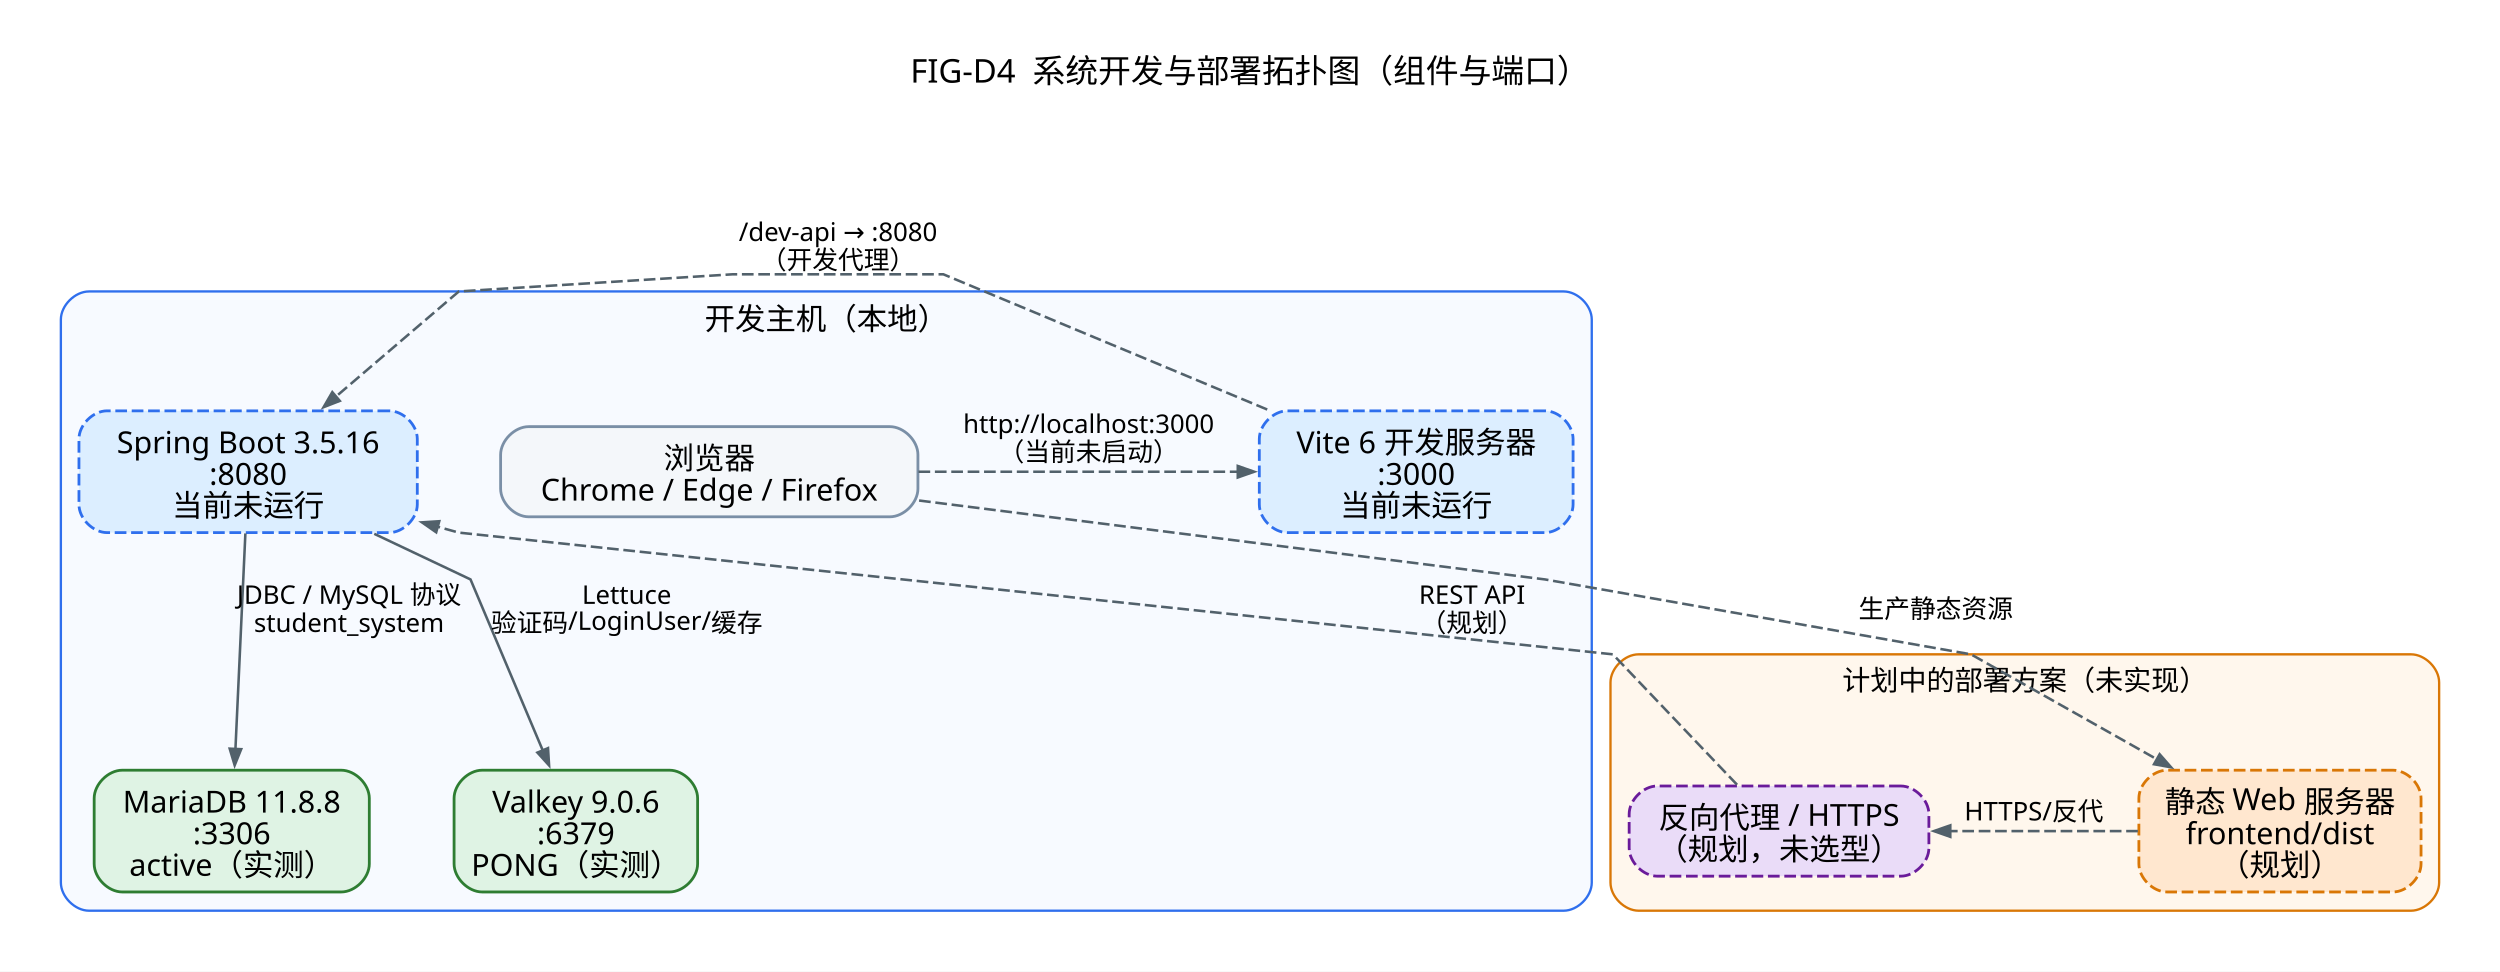
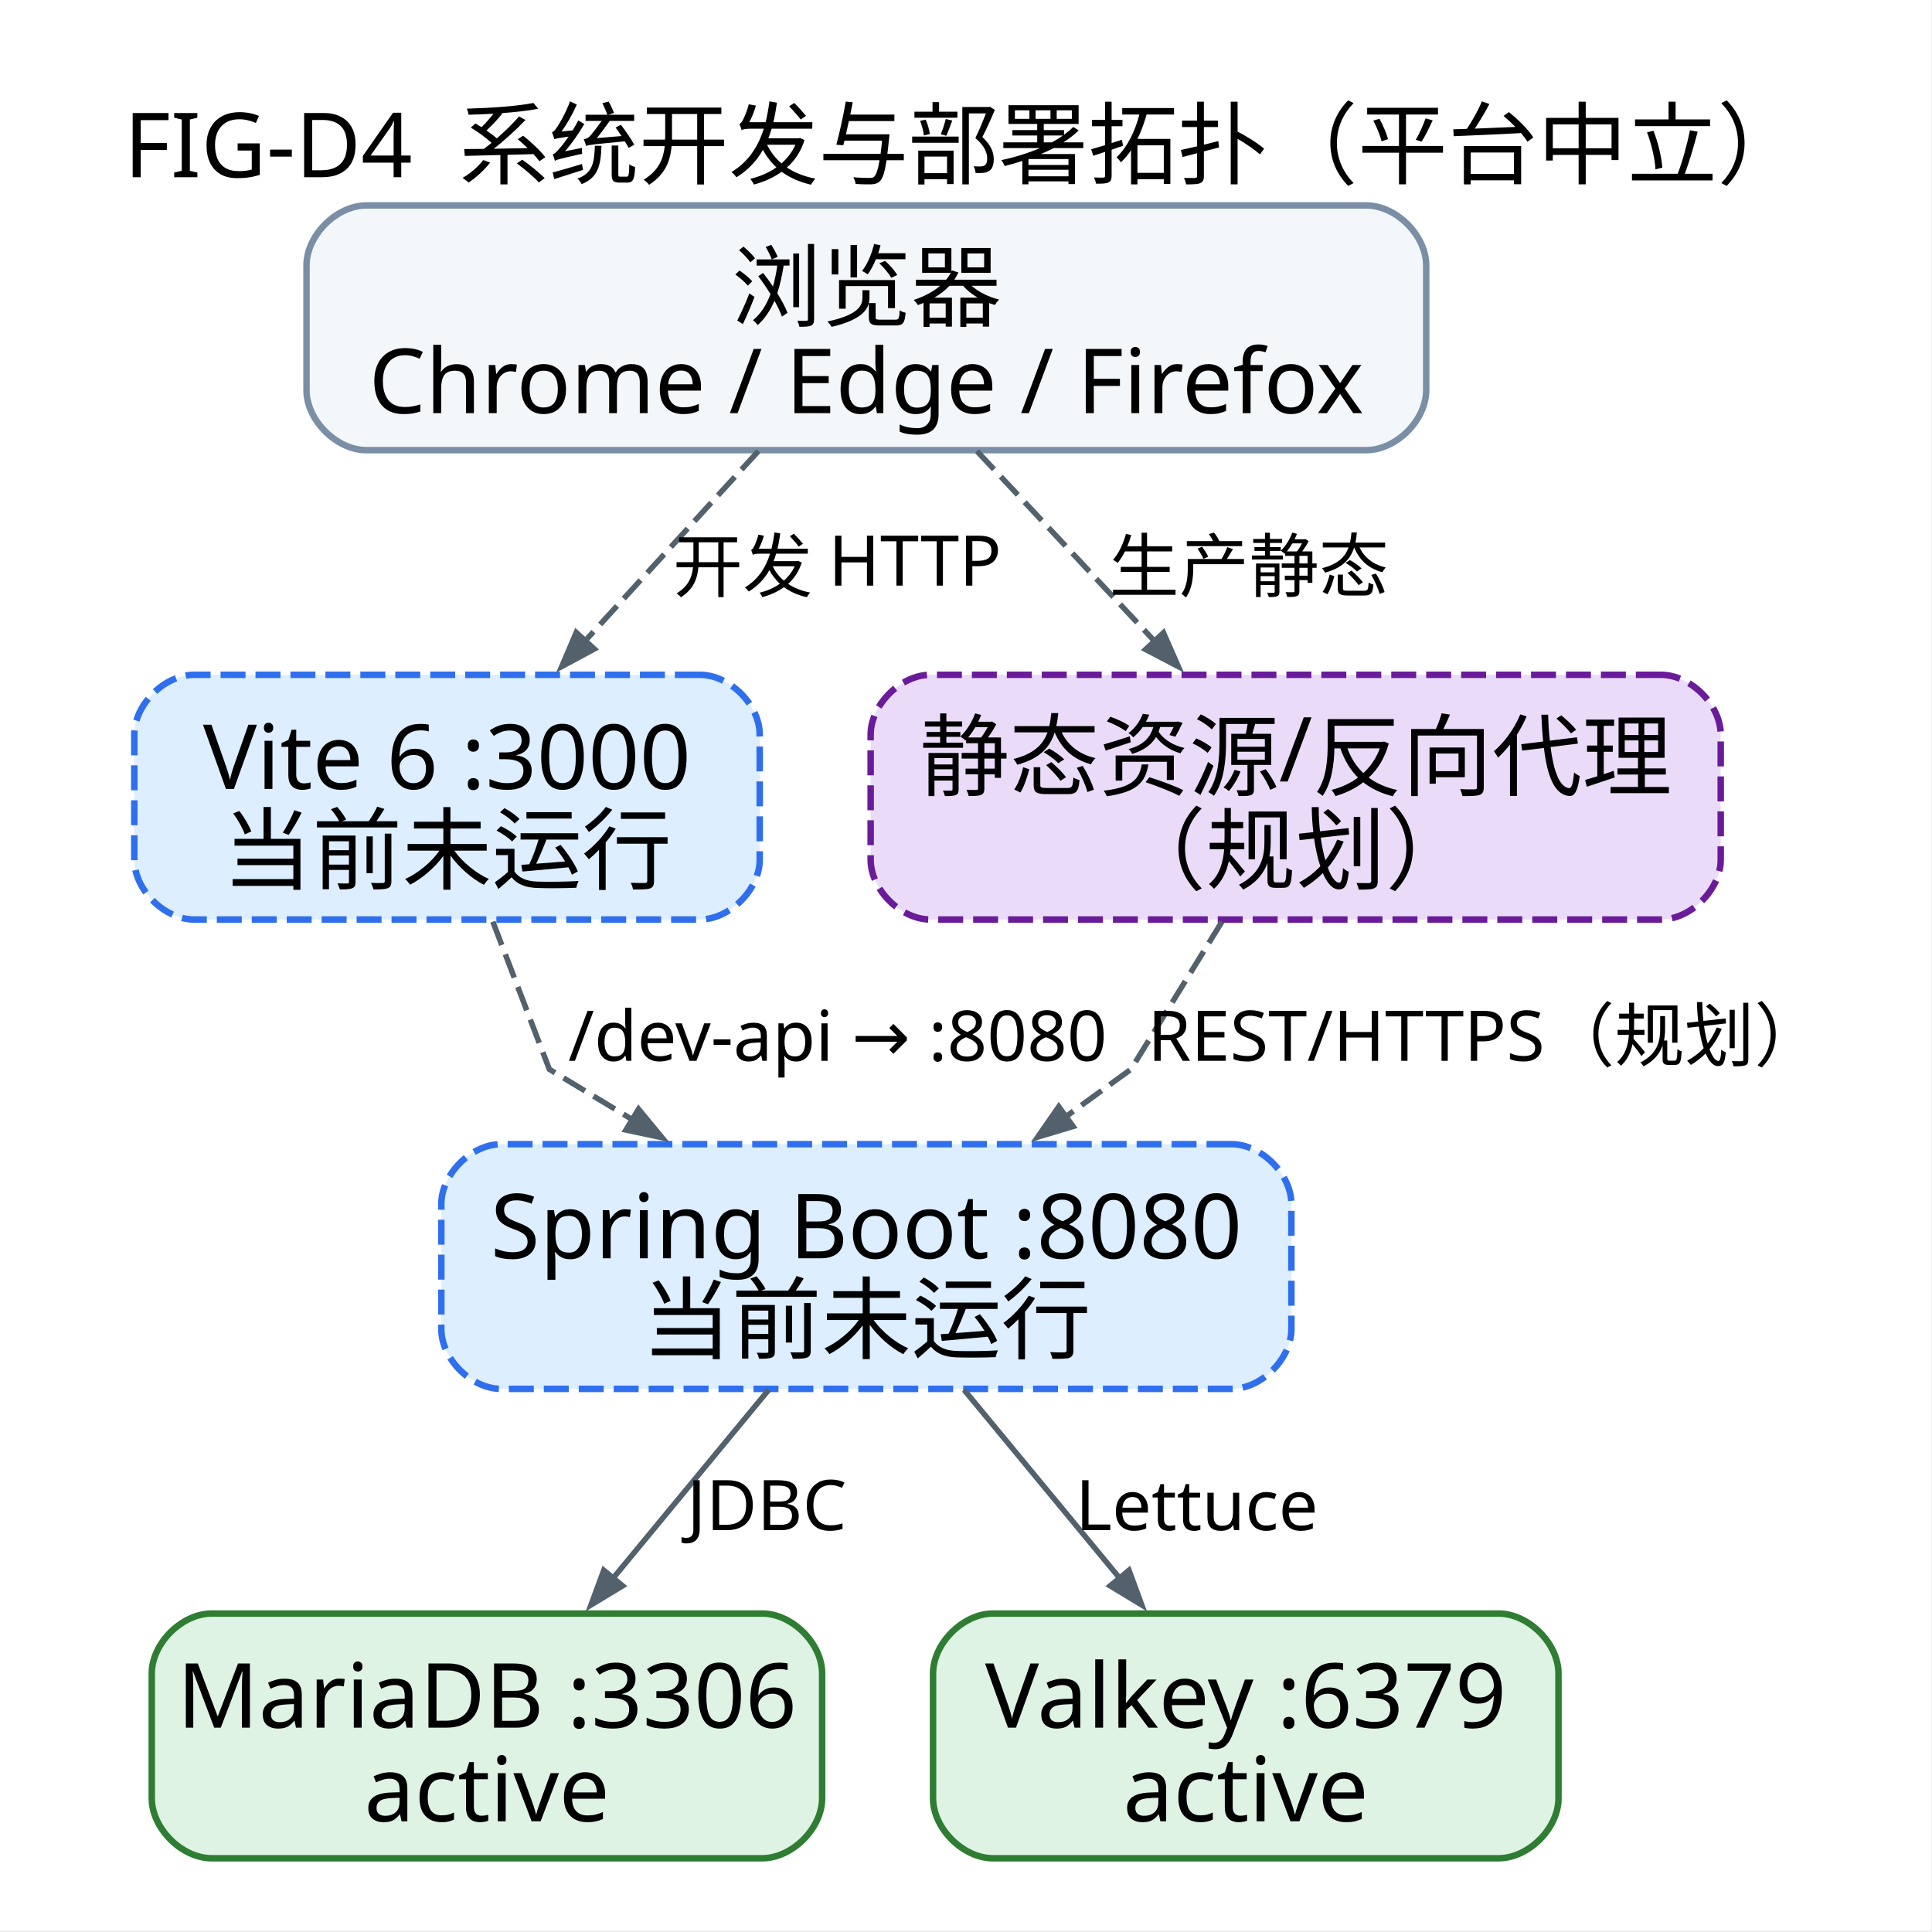
- <svg xmlns="http://www.w3.org/2000/svg" width="1068pt" height="415pt" viewBox="0.00 0.00 1068.00 415.00">
-   <g id="graph0" class="graph" transform="scale(1 1) rotate(0) translate(18 397.05)">
-     <polygon fill="#ffffff" stroke="none" points="-18,18 -18,-397.05 1050,-397.05 1050,18 -18,18" />
-     <text xml:space="preserve" text-anchor="middle" x="516" y="-361.75" font-family="SimHei" font-size="14.00">FIG-D4  系统开发与部署拓扑图（组件与端口）</text>
-     <g id="clust1" class="cluster">
-       <path fill="#f7faff" stroke="#2f6fed" d="M20,-8C20,-8 650,-8 650,-8 656,-8 662,-14 662,-20 662,-20 662,-260.54 662,-260.54 662,-266.54 656,-272.54 650,-272.54 650,-272.54 20,-272.54 20,-272.54 14,-272.54 8,-266.54 8,-260.54 8,-260.54 8,-20 8,-20 8,-14 14,-8 20,-8" />
-       <text xml:space="preserve" text-anchor="middle" x="335" y="-256.19" font-family="SimHei" font-size="13.00">开发主机（本地）</text>
-     </g>
-     <g id="clust2" class="cluster">
-       <path fill="#fff7ed" stroke="#d97706" d="M682,-8C682,-8 1012,-8 1012,-8 1018,-8 1024,-14 1024,-20 1024,-20 1024,-105.52 1024,-105.52 1024,-111.52 1018,-117.52 1012,-117.52 1012,-117.52 682,-117.52 682,-117.52 676,-117.52 670,-111.52 670,-105.52 670,-105.52 670,-20 670,-20 670,-14 676,-8 682,-8" />
-       <text xml:space="preserve" text-anchor="middle" x="847" y="-102.12" font-family="SimHei" font-size="12.00">计划中的部署方案（未实现）</text>
-     </g>
+ <svg xmlns="http://www.w3.org/2000/svg" width="387pt" height="387pt" viewBox="0.00 0.00 387.00 387.00">
+   <g id="graph0" class="graph" transform="scale(1 1) rotate(0) translate(14.4 372.23)">
+     <polygon fill="#ffffff" stroke="none" points="-14.4,14.4 -14.4,-372.23 372.4,-372.23 372.4,14.4 -14.4,14.4" />
+     <text xml:space="preserve" text-anchor="middle" x="179" y="-336.73" font-family="SimHei" font-size="18.00">FIG-D4  系统开发与部署拓扑（平台中立）</text>
    <g id="node1" class="node">
-       <path fill="#f4f7fa" stroke="#7a8fa6" stroke-width="1.2" d="M362.14,-214.79C362.14,-214.79 207.86,-214.79 207.86,-214.79 201.86,-214.79 195.86,-208.79 195.86,-202.79 195.86,-202.79 195.86,-188.27 195.86,-188.27 195.86,-182.27 201.86,-176.27 207.86,-176.27 207.86,-176.27 362.14,-176.27 362.14,-176.27 368.14,-176.27 374.14,-182.27 374.14,-188.27 374.14,-188.27 374.14,-202.79 374.14,-202.79 374.14,-208.79 368.14,-214.79 362.14,-214.79" />
-       <text xml:space="preserve" text-anchor="middle" x="285" y="-196.68" font-family="SimHei" font-size="13.00">浏览器</text>
-       <text xml:space="preserve" text-anchor="middle" x="285" y="-183.18" font-family="SimHei" font-size="13.00">Chrome / Edge / Firefox</text>
+       <path fill="#f4f7fa" stroke="#7a8fa6" stroke-width="1.3" d="M259.28,-331.08C259.28,-331.08 59,-331.08 59,-331.08 53,-331.08 47,-325.08 47,-319.08 47,-319.08 47,-294.06 47,-294.06 47,-288.06 53,-282.06 59,-282.06 59,-282.06 259.28,-282.06 259.28,-282.06 265.28,-282.06 271.28,-288.06 271.28,-294.06 271.28,-294.06 271.28,-319.08 271.28,-319.08 271.28,-325.08 265.28,-331.08 259.28,-331.08" />
+       <text xml:space="preserve" text-anchor="middle" x="159.14" y="-308.22" font-family="SimHei" font-size="18.00">浏览器</text>
+       <text xml:space="preserve" text-anchor="middle" x="159.14" y="-289.47" font-family="SimHei" font-size="18.00">Chrome / Edge / Firefox</text>
    </g>
    <g id="node2" class="node">
-       <path fill="#dceeff" stroke="#2f6fed" stroke-width="1.2" stroke-dasharray="5,2" d="M642.02,-221.54C642.02,-221.54 531.98,-221.54 531.98,-221.54 525.98,-221.54 519.98,-215.54 519.98,-209.54 519.98,-209.54 519.98,-181.52 519.98,-181.52 519.98,-175.52 525.98,-169.52 531.98,-169.52 531.98,-169.52 642.02,-169.52 642.02,-169.52 648.02,-169.52 654.02,-175.52 654.02,-181.52 654.02,-181.52 654.02,-209.54 654.02,-209.54 654.02,-215.54 648.02,-221.54 642.02,-221.54" />
-       <text xml:space="preserve" text-anchor="middle" x="587" y="-203.43" font-family="SimHei" font-size="13.00">Vite 6 开发服务器</text>
-       <text xml:space="preserve" text-anchor="middle" x="587" y="-189.93" font-family="SimHei" font-size="13.00">:3000</text>
-       <text xml:space="preserve" text-anchor="middle" x="587" y="-176.43" font-family="SimHei" font-size="13.00">当前未运行</text>
+       <path fill="#dceeff" stroke="#2f6fed" stroke-width="1.3" stroke-dasharray="5,2" d="M125.78,-237.06C125.78,-237.06 24.5,-237.06 24.5,-237.06 18.5,-237.06 12.5,-231.06 12.5,-225.06 12.5,-225.06 12.5,-200.04 12.5,-200.04 12.5,-194.04 18.5,-188.04 24.5,-188.04 24.5,-188.04 125.78,-188.04 125.78,-188.04 131.78,-188.04 137.78,-194.04 137.78,-200.04 137.78,-200.04 137.78,-225.06 137.78,-225.06 137.78,-231.06 131.78,-237.06 125.78,-237.06" />
+       <text xml:space="preserve" text-anchor="middle" x="75.14" y="-214.2" font-family="SimHei" font-size="18.00">Vite 6 :3000</text>
+       <text xml:space="preserve" text-anchor="middle" x="75.14" y="-195.45" font-family="SimHei" font-size="18.00">当前未运行</text>
    </g>
    <g id="edge1" class="edge">
-       <path fill="none" stroke="#52616b" stroke-width="1.1" stroke-dasharray="5,2" d="M374.38,-195.53C417.83,-195.53 469.49,-195.53 511.01,-195.53" />
-       <polygon fill="#52616b" stroke="#52616b" stroke-width="1.1" points="510.78,-197.98 517.78,-195.53 510.78,-193.08 510.78,-197.98" />
-       <text xml:space="preserve" text-anchor="middle" x="447.06" y="-212.08" font-family="SimHei" font-size="11.00">http://localhost:3000</text>
-       <text xml:space="preserve" text-anchor="middle" x="447.06" y="-200.08" font-family="SimHei" font-size="11.00">（当前未启动）</text>
+       <path fill="none" stroke="#52616b" stroke-width="1.1" stroke-dasharray="5,2" d="M137.51,-281.87C126.92,-270.26 114.04,-256.15 102.74,-243.78" />
+       <polygon fill="#52616b" stroke="#52616b" stroke-width="1.1" points="104.65,-242.23 98.12,-238.72 101.03,-245.54 104.65,-242.23" />
+       <text xml:space="preserve" text-anchor="middle" x="153.3" y="-253.76" font-family="SimHei" font-size="14.00">开发 HTTP</text>
    </g>
    <g id="node6" class="node">
-       <path fill="#ffe7cf" stroke="#d97706" stroke-width="1.2" stroke-dasharray="5,2" d="M1004.27,-68.02C1004.27,-68.02 907.73,-68.02 907.73,-68.02 901.73,-68.02 895.73,-62.02 895.73,-56.02 895.73,-56.02 895.73,-28 895.73,-28 895.73,-22 901.73,-16 907.73,-16 907.73,-16 1004.27,-16 1004.27,-16 1010.27,-16 1016.27,-22 1016.27,-28 1016.27,-28 1016.27,-56.02 1016.27,-56.02 1016.27,-62.02 1010.27,-68.02 1004.27,-68.02" />
-       <text xml:space="preserve" text-anchor="middle" x="956" y="-49.91" font-family="SimHei" font-size="13.00">静态 Web 服务器</text>
-       <text xml:space="preserve" text-anchor="middle" x="956" y="-36.41" font-family="SimHei" font-size="13.00">frontend/dist</text>
-       <text xml:space="preserve" text-anchor="middle" x="956" y="-22.91" font-family="SimHei" font-size="13.00">（规划）</text>
+       <path fill="#eadcf8" stroke="#6a1b9a" stroke-width="1.3" stroke-dasharray="5,2" d="M318.28,-237.06C318.28,-237.06 172,-237.06 172,-237.06 166,-237.06 160,-231.06 160,-225.06 160,-225.06 160,-200.04 160,-200.04 160,-194.04 166,-188.04 172,-188.04 172,-188.04 318.28,-188.04 318.28,-188.04 324.28,-188.04 330.28,-194.04 330.28,-200.04 330.28,-200.04 330.28,-225.06 330.28,-225.06 330.28,-231.06 324.28,-237.06 318.28,-237.06" />
+       <text xml:space="preserve" text-anchor="middle" x="245.14" y="-214.2" font-family="SimHei" font-size="18.00">静态资源/反向代理</text>
+       <text xml:space="preserve" text-anchor="middle" x="245.14" y="-195.45" font-family="SimHei" font-size="18.00">（规划）</text>
    </g>
    <g id="edge5" class="edge">
-       <path fill="none" stroke="#52616b" stroke-width="1.1" stroke-dasharray="5,2" d="M374.63,-183.23C480.38,-169.9 642,-149.52 642,-149.52 642,-149.52 824,-117.52 824,-117.52 824,-117.52 866.81,-93.36 903.66,-72.55" />
-       <polygon fill="#52616b" stroke="#52616b" stroke-width="1.1" points="904.6,-74.84 909.49,-69.26 902.19,-70.57 904.6,-74.84" />
-       <text xml:space="preserve" text-anchor="middle" x="808.94" y="-133.07" font-family="SimHei" font-size="11.00">生产静态资源</text>
+       <path fill="none" stroke="#52616b" stroke-width="1.1" stroke-dasharray="5,2" d="M181.29,-281.87C192.14,-270.26 205.33,-256.15 216.89,-243.78" />
+       <polygon fill="#52616b" stroke="#52616b" stroke-width="1.1" points="218.65,-245.49 221.64,-238.7 215.07,-242.14 218.65,-245.49" />
+       <text xml:space="preserve" text-anchor="middle" x="235.79" y="-253.76" font-family="SimHei" font-size="14.00">生产静态</text>
    </g>
    <g id="node3" class="node">
-       <path fill="#dceeff" stroke="#2f6fed" stroke-width="1.2" stroke-dasharray="5,2" d="M148.27,-221.54C148.27,-221.54 27.73,-221.54 27.73,-221.54 21.73,-221.54 15.73,-215.54 15.73,-209.54 15.73,-209.54 15.73,-181.52 15.73,-181.52 15.73,-175.52 21.73,-169.52 27.73,-169.52 27.73,-169.52 148.27,-169.52 148.27,-169.52 154.27,-169.52 160.27,-175.52 160.27,-181.52 160.27,-181.52 160.27,-209.54 160.27,-209.54 160.27,-215.54 154.27,-221.54 148.27,-221.54" />
-       <text xml:space="preserve" text-anchor="middle" x="88" y="-203.43" font-family="SimHei" font-size="13.00">Spring Boot 3.5.16</text>
-       <text xml:space="preserve" text-anchor="middle" x="88" y="-189.93" font-family="SimHei" font-size="13.00">:8080</text>
-       <text xml:space="preserve" text-anchor="middle" x="88" y="-176.43" font-family="SimHei" font-size="13.00">当前未运行</text>
+       <path fill="#dceeff" stroke="#2f6fed" stroke-width="1.3" stroke-dasharray="5,2" d="M232.28,-143.04C232.28,-143.04 86,-143.04 86,-143.04 80,-143.04 74,-137.04 74,-131.04 74,-131.04 74,-106.02 74,-106.02 74,-100.02 80,-94.02 86,-94.02 86,-94.02 232.28,-94.02 232.28,-94.02 238.28,-94.02 244.28,-100.02 244.28,-106.02 244.28,-106.02 244.28,-131.04 244.28,-131.04 244.28,-137.04 238.28,-143.04 232.28,-143.04" />
+       <text xml:space="preserve" text-anchor="middle" x="159.14" y="-120.18" font-family="SimHei" font-size="18.00">Spring Boot :8080</text>
+       <text xml:space="preserve" text-anchor="middle" x="159.14" y="-101.43" font-family="SimHei" font-size="18.00">当前未运行</text>
    </g>
    <g id="edge2" class="edge">
-       <path fill="none" stroke="#52616b" stroke-width="1.1" stroke-dasharray="5,2" d="M523.36,-222.1C464.15,-246.82 385,-279.87 385,-279.87 385,-279.87 295,-279.87 295,-279.87 295,-279.87 178,-272.54 178,-272.54 178,-272.54 150.2,-248.75 125.5,-227.62" />
-       <polygon fill="#52616b" stroke="#52616b" stroke-width="1.1" points="127.15,-225.8 120.24,-223.11 123.96,-229.53 127.15,-225.8" />
-       <text xml:space="preserve" text-anchor="middle" x="340" y="-294.09" font-family="SimHei" font-size="11.00">/dev-api → :8080</text>
-       <text xml:space="preserve" text-anchor="middle" x="340" y="-282.09" font-family="SimHei" font-size="11.00">（开发代理）</text>
+       <path fill="none" stroke="#52616b" stroke-width="1.1" stroke-dasharray="5,2" d="M84.32,-187.61C89.77,-173.36 95.64,-158.04 95.64,-158.04 95.64,-158.04 102.83,-153.68 112.36,-147.9" />
+       <polygon fill="#52616b" stroke="#52616b" stroke-width="1.1" points="113.51,-150.07 118.23,-144.34 110.97,-145.88 113.51,-150.07" />
+       <text xml:space="preserve" text-anchor="middle" x="153.39" y="-159.74" font-family="SimHei" font-size="14.00">/dev-api → :8080</text>
    </g>
    <g id="node4" class="node">
-       <path fill="#dff3e4" stroke="#2e7d32" stroke-width="1.2" d="M127.77,-68.02C127.77,-68.02 34.23,-68.02 34.23,-68.02 28.23,-68.02 22.23,-62.02 22.23,-56.02 22.23,-56.02 22.23,-28 22.23,-28 22.23,-22 28.23,-16 34.23,-16 34.23,-16 127.77,-16 127.77,-16 133.77,-16 139.77,-22 139.77,-28 139.77,-28 139.77,-56.02 139.77,-56.02 139.77,-62.02 133.77,-68.02 127.77,-68.02" />
-       <text xml:space="preserve" text-anchor="middle" x="81" y="-49.91" font-family="SimHei" font-size="13.00">MariaDB 11.8.8</text>
-       <text xml:space="preserve" text-anchor="middle" x="81" y="-36.41" font-family="SimHei" font-size="13.00">:3306</text>
-       <text xml:space="preserve" text-anchor="middle" x="81" y="-22.91" font-family="SimHei" font-size="13.00">active（实测）</text>
+       <path fill="#dff3e4" stroke="#2e7d32" stroke-width="1.3" d="M138.28,-49.02C138.28,-49.02 28,-49.02 28,-49.02 22,-49.02 16,-43.02 16,-37.02 16,-37.02 16,-12 16,-12 16,-6 22,0 28,0 28,0 138.28,0 138.28,0 144.28,0 150.28,-6 150.28,-12 150.28,-12 150.28,-37.02 150.28,-37.02 150.28,-43.02 144.28,-49.02 138.28,-49.02" />
+       <text xml:space="preserve" text-anchor="middle" x="83.14" y="-26.16" font-family="SimHei" font-size="18.00">MariaDB :3306</text>
+       <text xml:space="preserve" text-anchor="middle" x="83.14" y="-7.41" font-family="SimHei" font-size="18.00">active</text>
    </g>
    <g id="edge3" class="edge">
-       <path fill="none" stroke="#52616b" stroke-width="1.1" d="M86.83,-169.17C85.66,-143.93 83.87,-105.04 82.58,-77.11" />
-       <polygon fill="#52616b" stroke="#52616b" stroke-width="1.1" points="85.02,-77 82.25,-70.12 80.13,-77.22 85.02,-77" />
-       <text xml:space="preserve" text-anchor="middle" x="131.11" y="-139.07" font-family="SimHei" font-size="11.00">JDBC / MySQL 协议</text>
-       <text xml:space="preserve" text-anchor="middle" x="131.11" y="-127.07" font-family="SimHei" font-size="11.00">student_system</text>
+       <path fill="none" stroke="#52616b" stroke-width="1.1" d="M139.57,-93.83C130.07,-82.33 118.55,-68.37 108.39,-56.08" />
+       <polygon fill="#52616b" stroke="#52616b" stroke-width="1.1" points="110.32,-54.57 103.97,-50.73 106.54,-57.69 110.32,-54.57" />
+       <text xml:space="preserve" text-anchor="middle" x="139.2" y="-65.72" font-family="SimHei" font-size="14.00">JDBC</text>
    </g>
    <g id="node5" class="node">
-       <path fill="#dff3e4" stroke="#2e7d32" stroke-width="1.2" d="M268.02,-68.02C268.02,-68.02 187.98,-68.02 187.98,-68.02 181.98,-68.02 175.98,-62.02 175.98,-56.02 175.98,-56.02 175.98,-28 175.98,-28 175.98,-22 181.98,-16 187.98,-16 187.98,-16 268.02,-16 268.02,-16 274.02,-16 280.02,-22 280.02,-28 280.02,-28 280.02,-56.02 280.02,-56.02 280.02,-62.02 274.02,-68.02 268.02,-68.02" />
-       <text xml:space="preserve" text-anchor="middle" x="228" y="-49.91" font-family="SimHei" font-size="13.00">Valkey 9.0.6</text>
-       <text xml:space="preserve" text-anchor="middle" x="228" y="-36.41" font-family="SimHei" font-size="13.00">:6379</text>
-       <text xml:space="preserve" text-anchor="middle" x="228" y="-22.91" font-family="SimHei" font-size="13.00">PONG（实测）</text>
+       <path fill="#dff3e4" stroke="#2e7d32" stroke-width="1.3" d="M285.78,-49.02C285.78,-49.02 184.5,-49.02 184.5,-49.02 178.5,-49.02 172.5,-43.02 172.5,-37.02 172.5,-37.02 172.5,-12 172.5,-12 172.5,-6 178.5,0 184.5,0 184.5,0 285.78,0 285.78,0 291.78,0 297.78,-6 297.78,-12 297.78,-12 297.78,-37.02 297.78,-37.02 297.78,-43.02 291.78,-49.02 285.78,-49.02" />
+       <text xml:space="preserve" text-anchor="middle" x="235.14" y="-26.16" font-family="SimHei" font-size="18.00">Valkey :6379</text>
+       <text xml:space="preserve" text-anchor="middle" x="235.14" y="-7.41" font-family="SimHei" font-size="18.00">active</text>
    </g>
    <g id="edge4" class="edge">
-       <path fill="none" stroke="#52616b" stroke-width="1.1" d="M141.88,-169C163.33,-158.84 183,-149.52 183,-149.52 183,-149.52 200.77,-107.46 213.98,-76.2" />
-       <polygon fill="#52616b" stroke="#52616b" stroke-width="1.1" points="216.11,-77.46 216.57,-70.06 211.59,-75.55 216.11,-77.46" />
-       <text xml:space="preserve" text-anchor="middle" x="249.72" y="-139.07" font-family="SimHei" font-size="11.00">Lettuce</text>
-       <text xml:space="preserve" text-anchor="middle" x="249.72" y="-127.07" font-family="SimHei" font-size="11.00">验证码/LoginUser/缓存</text>
-     </g>
-     <g id="node7" class="node">
-       <path fill="#eadcf8" stroke="#6a1b9a" stroke-width="1.2" stroke-dasharray="5,2" d="M794.02,-61.27C794.02,-61.27 689.98,-61.27 689.98,-61.27 683.98,-61.27 677.98,-55.27 677.98,-49.27 677.98,-49.27 677.98,-34.75 677.98,-34.75 677.98,-28.75 683.98,-22.75 689.98,-22.75 689.98,-22.75 794.02,-22.75 794.02,-22.75 800.02,-22.75 806.02,-28.75 806.02,-34.75 806.02,-34.75 806.02,-49.27 806.02,-49.27 806.02,-55.27 800.02,-61.27 794.02,-61.27" />
-       <text xml:space="preserve" text-anchor="middle" x="742" y="-43.16" font-family="SimHei" font-size="13.00">反向代理 / HTTPS</text>
-       <text xml:space="preserve" text-anchor="middle" x="742" y="-29.66" font-family="SimHei" font-size="13.00">（规划，未选型）</text>
+       <path fill="none" stroke="#52616b" stroke-width="1.1" d="M178.72,-93.83C188.22,-82.33 199.74,-68.37 209.9,-56.08" />
+       <polygon fill="#52616b" stroke="#52616b" stroke-width="1.1" points="211.75,-57.69 214.31,-50.73 207.97,-54.57 211.75,-57.69" />
+       <text xml:space="preserve" text-anchor="middle" x="225.32" y="-65.72" font-family="SimHei" font-size="14.00">Lettuce</text>
    </g>
    <g id="edge6" class="edge">
-       <path fill="none" stroke="#52616b" stroke-width="1.1" stroke-dasharray="5,2" d="M895.3,-42.01C870.27,-42.01 841.05,-42.01 814.88,-42.01" />
-       <polygon fill="#52616b" stroke="#52616b" stroke-width="1.1" points="815.16,-39.56 808.16,-42.01 815.16,-44.46 815.16,-39.56" />
-       <text xml:space="preserve" text-anchor="middle" x="850.88" y="-46.56" font-family="SimHei" font-size="11.00">HTTPS/反代</text>
-     </g>
-     <g id="edge7" class="edge">
-       <path fill="none" stroke="#52616b" stroke-width="1.1" stroke-dasharray="5,2" d="M724.08,-61.81C703.05,-83.88 671,-117.52 671,-117.52 671,-117.52 178,-169.52 178,-169.52 178,-169.52 174.48,-170.5 168.83,-172.07" />
-       <polygon fill="#52616b" stroke="#52616b" stroke-width="1.1" points="168.34,-169.66 162.25,-173.9 169.65,-174.38 168.34,-169.66" />
-       <text xml:space="preserve" text-anchor="middle" x="610.85" y="-139.07" font-family="SimHei" font-size="11.00">REST API</text>
-       <text xml:space="preserve" text-anchor="middle" x="610.85" y="-127.07" font-family="SimHei" font-size="11.00">（规划）</text>
+       <path fill="none" stroke="#52616b" stroke-width="1.1" stroke-dasharray="5,2" d="M230.38,-187.61C221.6,-173.36 212.14,-158.04 212.14,-158.04 212.14,-158.04 206.49,-153.93 198.88,-148.4" />
+       <polygon fill="#52616b" stroke="#52616b" stroke-width="1.1" points="200.56,-146.59 193.45,-144.46 197.68,-150.56 200.56,-146.59" />
+       <text xml:space="preserve" text-anchor="middle" x="283.25" y="-159.74" font-family="SimHei" font-size="14.00">REST/HTTPS（规划）</text>
    </g>
  </g>
</svg>
